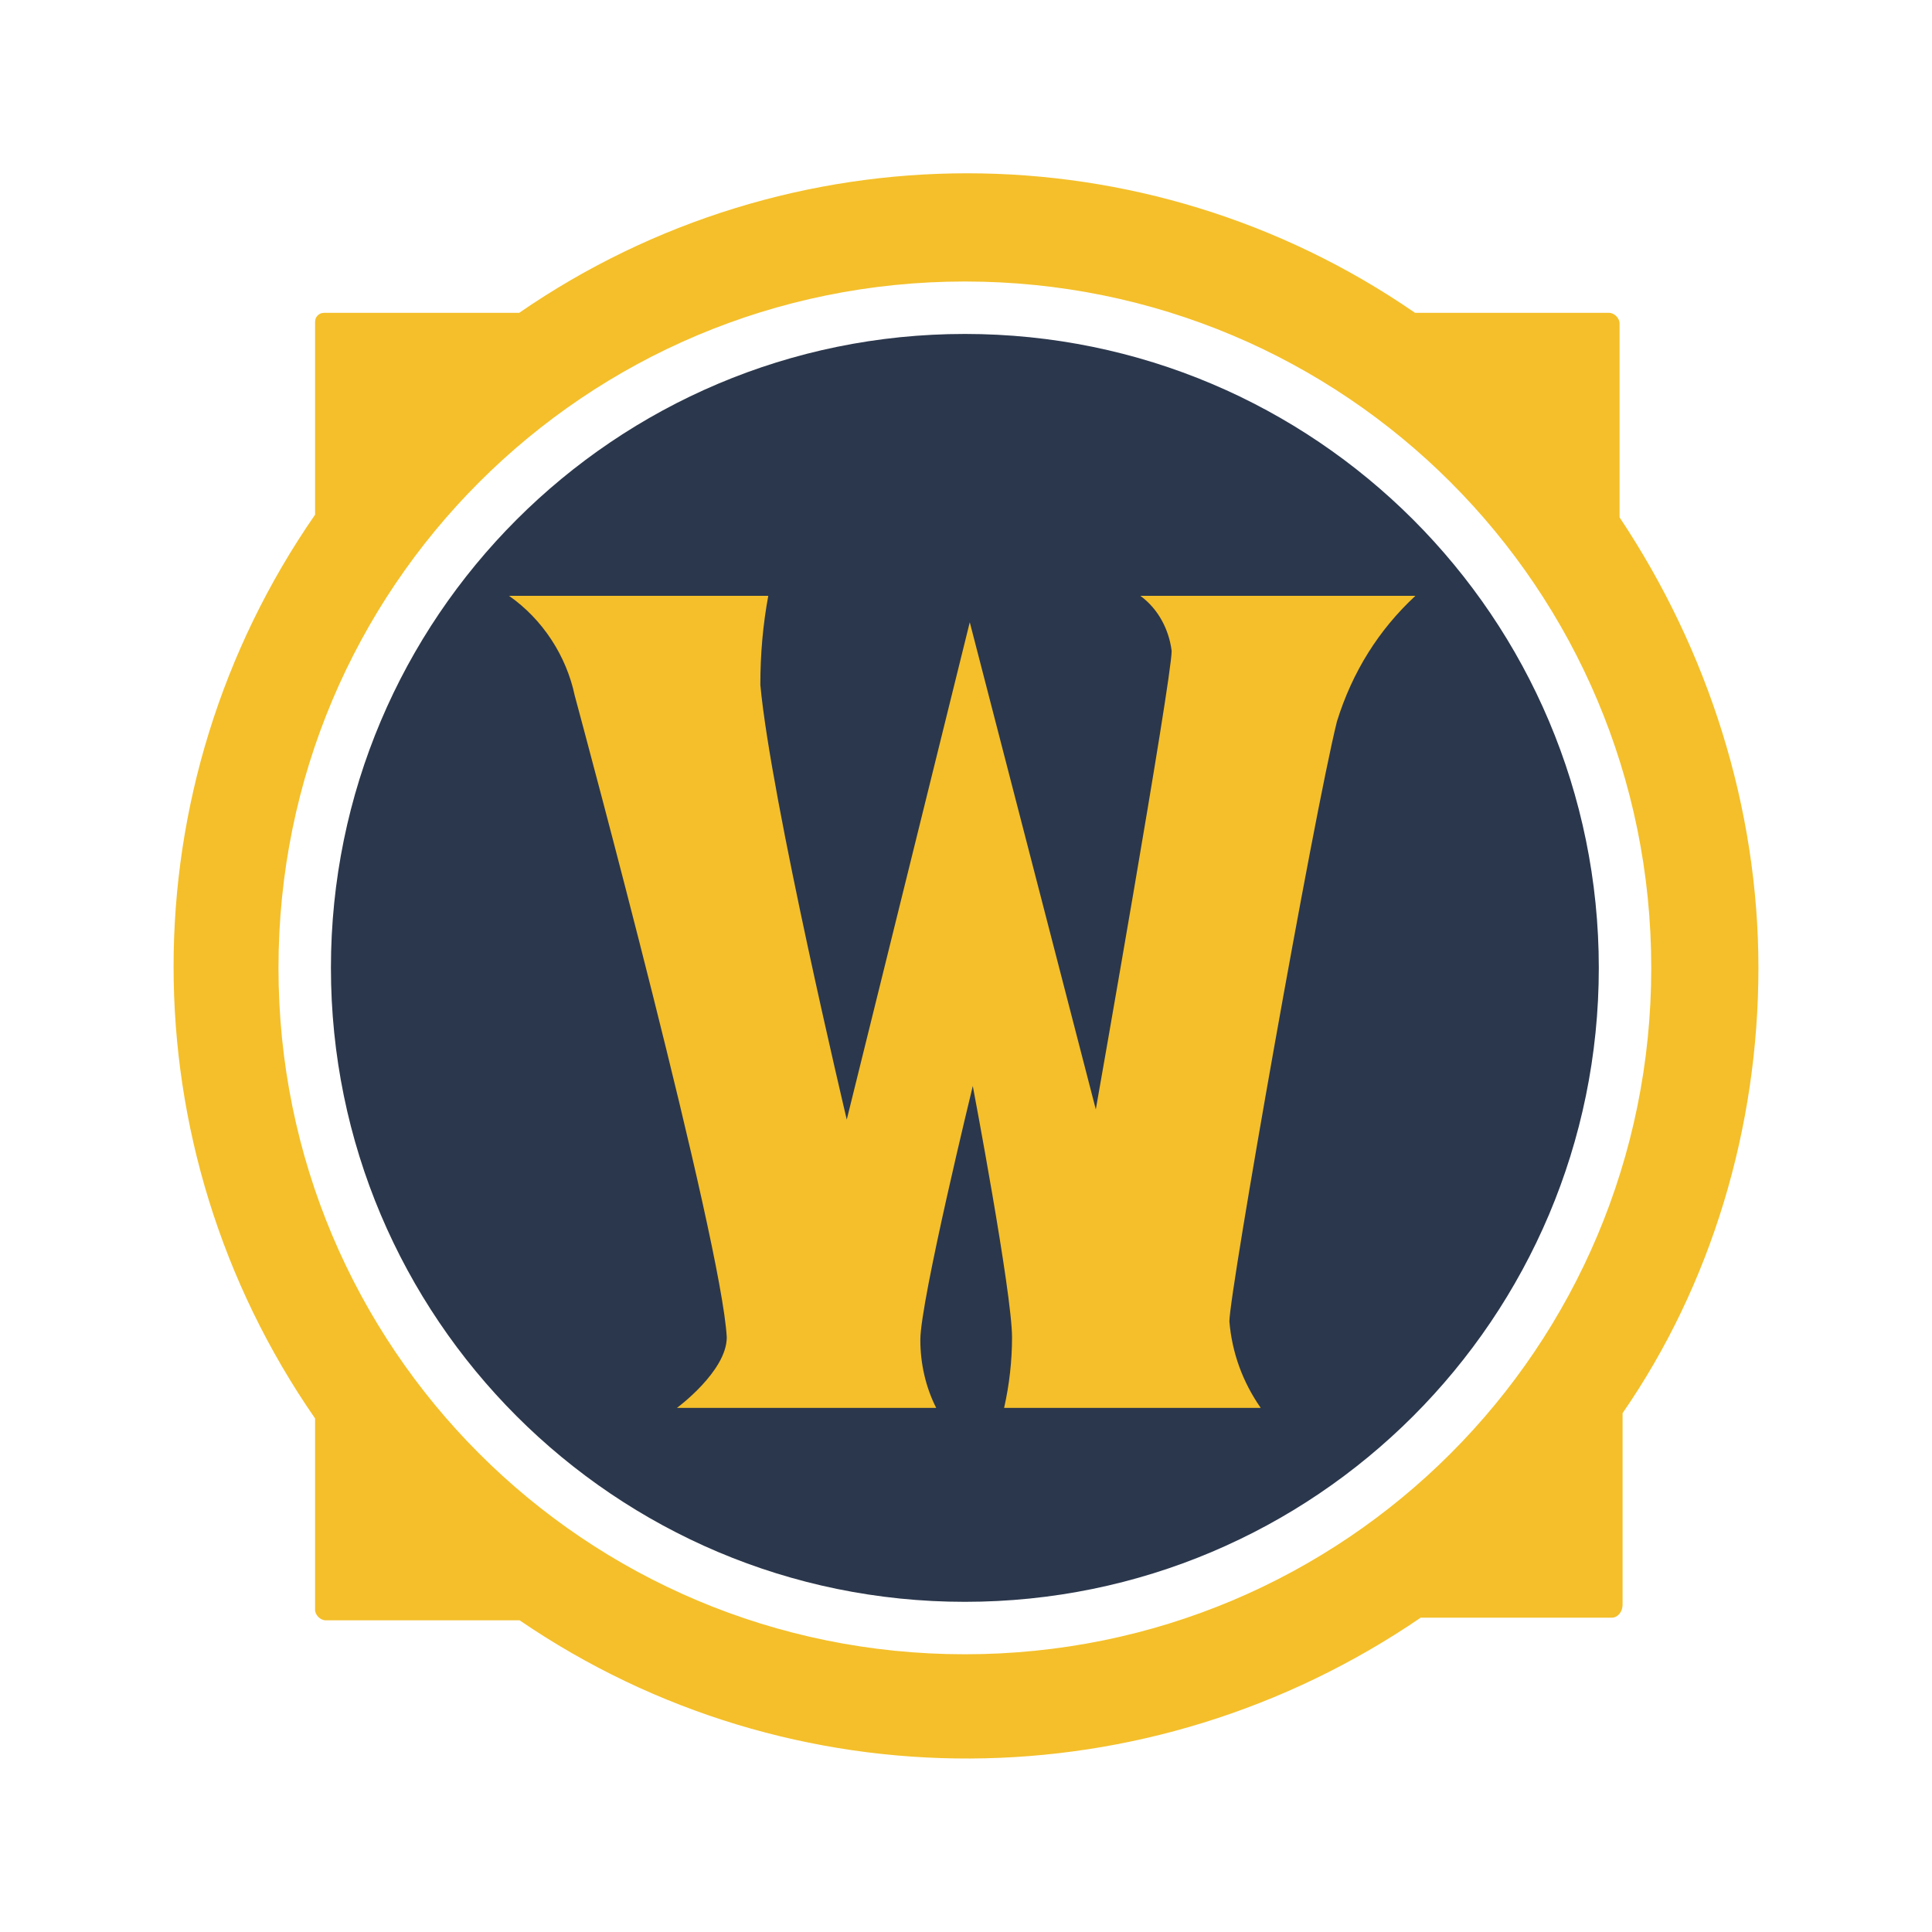
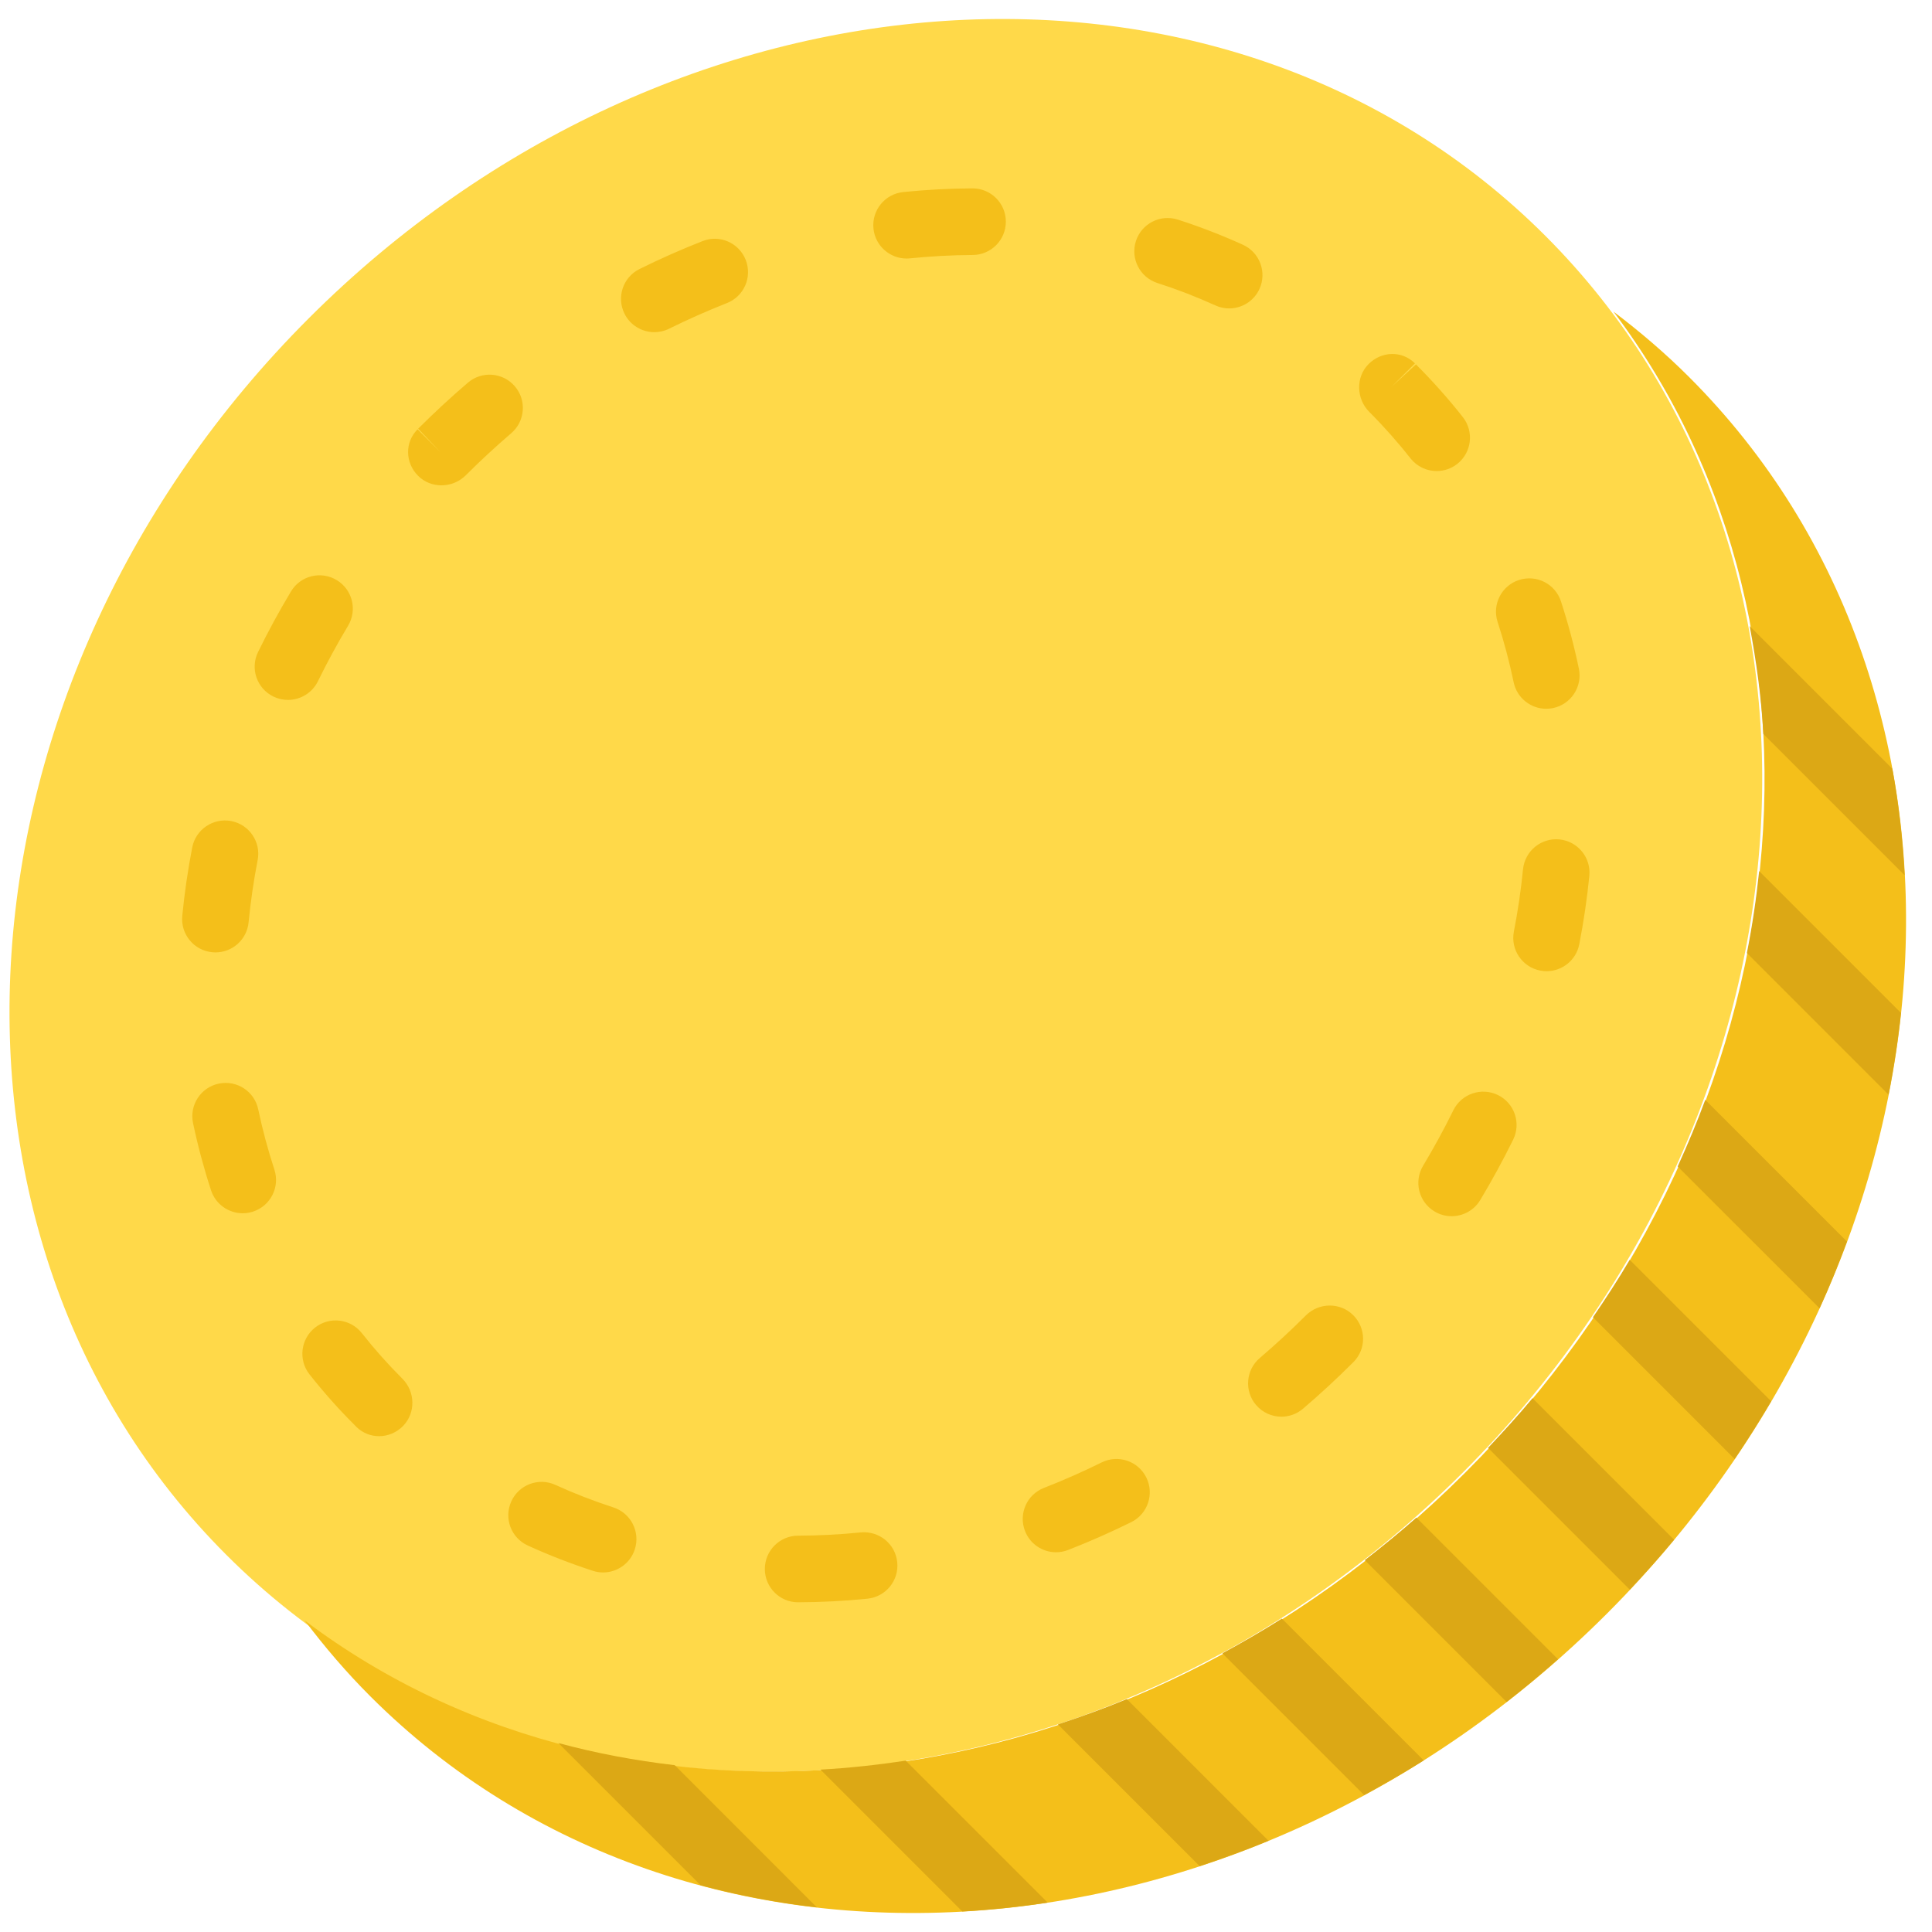
- <svg xmlns="http://www.w3.org/2000/svg" width="512" height="512" viewBox="0 0 512 512" fill="none">
-   <path d="M255.7 424.5C348.484 424.5 423.7 349.284 423.7 256.5C423.7 163.716 348.484 88.5 255.7 88.5C162.916 88.5 87.7 163.716 87.7 256.5C87.7 349.284 162.916 424.5 255.7 424.5Z" fill="#2B374C" />
-   <path d="M466 256.5C466 214.2 452.8 172.5 429.2 137.1V85.7C429.2 84.3 427.8 82.9 426.4 82.9H375C303.5 33.6 209.1 33.6 137.6 82.9H86.3C85.6 82.9 84.9 82.9 84.2 83.6C83.5 84.3 83.5 85 83.5 85.7V136.4C33.5 208.6 33.5 303.7 83.5 375.9V426.6C83.5 428 84.9 429.4 86.3 429.4H137.7C209.9 478.7 304.3 478 376.5 428.7H427.2C428.6 428.7 430 427.3 430 425.2V374.5C453.5 340.5 466 298.9 466 256.5ZM73.8 256.5C73.8 155.8 155 74.6 255.7 74.6C356.4 74.6 437.6 155.8 437.6 256.5C437.6 357.2 356.4 438.4 255.7 438.4C155 438.4 73.8 357.2 73.8 256.5Z" fill="#F4BF2A" />
-   <path d="M134.9 157.9H203.6C202.2 165.5 201.5 173.2 201.5 181.5C204.3 212 224.4 296.7 224.4 296.7L257 164.9L290.4 294C290.4 294 310.5 180.1 310.5 172.5C309.8 166.9 307 161.4 302.2 157.9H375.1C365.4 166.9 358.4 178 354.3 191.2C348.1 216.2 325.8 342.5 325.8 350.2C326.5 358.5 329.3 366.2 334.1 373.1H266.1C267.5 366.9 268.2 360.6 268.2 354.4C268.2 342.6 257.8 287.8 257.8 287.8C257.8 287.8 243.9 344.7 243.9 355.1C243.9 361.3 245.3 367.6 248.1 373.1H179.4C179.4 373.1 192.6 363.4 192.6 354.4C191.2 328.7 155.1 194.7 152.3 184.3C150.1 173.9 143.9 164.2 134.9 157.9Z" fill="#F4BF2A" />
+ <svg xmlns="http://www.w3.org/2000/svg" width="58" height="58" viewBox="0 0 58 58" fill="none">
+   <path d="M46.393 7.08C55.961 16.648 54.853 33.268 43.918 44.203C32.983 55.138 16.363 56.246 6.795 46.678C-2.773 37.11 -1.665 20.49 9.27 9.555C20.205 -1.38 36.825 -2.488 46.393 7.08Z" fill="#FFD949" />
+   <path d="M23.961 48.102C23.41 48.102 22.963 47.657 22.961 47.106C22.959 46.554 23.405 46.104 23.957 46.102C24.582 46.1 25.216 46.067 25.841 46.004C26.393 45.953 26.881 46.35 26.936 46.9C26.991 47.449 26.59 47.939 26.04 47.994C25.351 48.063 24.653 48.1 23.965 48.102H23.961ZM18.106 47.206C18.004 47.206 17.9 47.19 17.798 47.157C17.132 46.94 16.474 46.685 15.844 46.397C15.342 46.168 15.12 45.575 15.35 45.072C15.579 44.569 16.172 44.347 16.675 44.578C17.236 44.834 17.821 45.061 18.415 45.254C18.94 45.425 19.228 45.989 19.057 46.514C18.92 46.936 18.528 47.206 18.106 47.206ZM31.704 46.6C31.303 46.6 30.926 46.358 30.772 45.963C30.571 45.449 30.825 44.868 31.34 44.668C31.922 44.441 32.506 44.183 33.075 43.902C33.571 43.659 34.17 43.862 34.414 44.357C34.658 44.852 34.455 45.451 33.96 45.696C33.339 46.002 32.702 46.283 32.067 46.531C31.947 46.577 31.824 46.6 31.704 46.6ZM11.38 43.115C11.141 43.115 10.903 43.028 10.714 42.851C10.689 42.828 10.644 42.782 10.622 42.757C10.178 42.316 9.715 41.796 9.292 41.26C8.95 40.826 9.025 40.197 9.458 39.855C9.892 39.514 10.52 39.587 10.862 40.021C11.237 40.497 11.647 40.958 12.081 41.391C12.467 41.777 12.483 42.411 12.105 42.804C11.905 43.01 11.643 43.115 11.38 43.115ZM38.469 42.53C38.186 42.53 37.905 42.41 37.708 42.179C37.349 41.759 37.399 41.128 37.819 40.769C38.295 40.363 38.761 39.932 39.204 39.489C39.595 39.099 40.234 39.093 40.625 39.483C41.015 39.873 41.021 40.5 40.631 40.891L40.618 40.903C40.138 41.384 39.633 41.85 39.118 42.29C38.929 42.451 38.698 42.53 38.469 42.53ZM43.579 36.511C43.403 36.511 43.226 36.466 43.065 36.368C42.591 36.084 42.438 35.47 42.723 34.996C43.049 34.452 43.355 33.892 43.631 33.33C43.875 32.836 44.474 32.632 44.97 32.874C45.466 33.118 45.67 33.718 45.426 34.213C45.125 34.825 44.792 35.435 44.437 36.027C44.249 36.339 43.918 36.511 43.579 36.511ZM7.286 36.423C6.866 36.423 6.474 36.156 6.336 35.735C6.121 35.077 5.939 34.398 5.795 33.715C5.681 33.174 6.028 32.644 6.568 32.531C7.112 32.419 7.639 32.763 7.752 33.303C7.881 33.915 8.044 34.524 8.237 35.111C8.409 35.636 8.123 36.2 7.598 36.373C7.495 36.407 7.389 36.423 7.286 36.423ZM46.43 29.156C46.367 29.156 46.302 29.15 46.238 29.137C45.696 29.032 45.342 28.507 45.448 27.965C45.569 27.344 45.661 26.716 45.722 26.097C45.777 25.548 46.266 25.146 46.816 25.2C47.365 25.255 47.767 25.744 47.713 26.294C47.645 26.975 47.544 27.666 47.411 28.347C47.318 28.825 46.899 29.156 46.43 29.156ZM6.468 28.592C6.436 28.592 6.404 28.591 6.371 28.587C5.821 28.534 5.419 28.045 5.472 27.495C5.538 26.814 5.639 26.123 5.771 25.441C5.876 24.899 6.4 24.545 6.943 24.649C7.485 24.754 7.84 25.279 7.735 25.821C7.614 26.442 7.523 27.07 7.463 27.689C7.413 28.206 6.977 28.592 6.468 28.592ZM46.419 21.278C45.955 21.278 45.539 20.953 45.441 20.481C45.314 19.87 45.152 19.262 44.96 18.673C44.788 18.148 45.075 17.584 45.6 17.412C46.128 17.241 46.69 17.529 46.861 18.053C47.076 18.711 47.257 19.391 47.399 20.074C47.511 20.615 47.164 21.144 46.623 21.257C46.554 21.271 46.486 21.278 46.419 21.278ZM8.645 21.012C8.497 21.012 8.347 20.979 8.205 20.91C7.709 20.667 7.504 20.068 7.748 19.572C8.049 18.957 8.381 18.346 8.735 17.757C9.018 17.282 9.633 17.13 10.107 17.414C10.58 17.698 10.734 18.311 10.449 18.786C10.125 19.326 9.82 19.887 9.544 20.452C9.37 20.806 9.015 21.012 8.645 21.012ZM13.251 14.57C12.997 14.57 12.744 14.476 12.552 14.285C12.162 13.895 12.145 13.279 12.536 12.888L13.243 13.595L12.554 12.869C13.044 12.38 13.541 11.92 14.047 11.488C14.466 11.129 15.097 11.178 15.456 11.597C15.816 12.017 15.766 12.648 15.346 13.007C14.88 13.406 14.422 13.83 13.984 14.268C13.784 14.468 13.517 14.57 13.251 14.57ZM43.13 14.141C42.834 14.141 42.541 14.01 42.343 13.759C41.962 13.274 41.546 12.805 41.107 12.366C40.716 11.975 40.695 11.321 41.085 10.93C41.476 10.54 42.087 10.518 42.478 10.909L41.771 11.616L42.508 10.94C43.016 11.447 43.485 11.975 43.916 12.523C44.257 12.957 44.182 13.585 43.748 13.927C43.565 14.071 43.346 14.141 43.13 14.141ZM19.644 9.972C19.276 9.972 18.922 9.768 18.747 9.416C18.502 8.921 18.704 8.321 19.199 8.076C19.815 7.771 20.452 7.489 21.091 7.238C21.605 7.034 22.185 7.289 22.387 7.803C22.589 8.318 22.336 8.898 21.821 9.099C21.236 9.33 20.652 9.588 20.087 9.868C19.945 9.939 19.793 9.972 19.644 9.972ZM36.9 9.259C36.761 9.259 36.621 9.23 36.487 9.169C35.924 8.913 35.338 8.686 34.745 8.496C34.22 8.326 33.931 7.762 34.101 7.237C34.27 6.712 34.834 6.424 35.36 6.593C36.024 6.807 36.681 7.061 37.313 7.348C37.816 7.576 38.039 8.169 37.811 8.672C37.643 9.042 37.28 9.259 36.9 9.259ZM27.216 7.761C26.709 7.761 26.275 7.377 26.222 6.863C26.166 6.313 26.566 5.822 27.115 5.766C27.804 5.696 28.503 5.658 29.191 5.655H29.196C29.746 5.655 30.194 6.099 30.196 6.65C30.199 7.202 29.754 7.652 29.202 7.655C28.577 7.658 27.943 7.692 27.318 7.756C27.284 7.76 27.25 7.761 27.216 7.761Z" fill="#F4BF1A" />
+   <path d="M43.994 44.203C33.881 54.316 18.908 56.016 9.145 48.646C9.744 49.439 10.395 50.202 11.114 50.921C20.681 60.488 37.302 59.38 48.237 48.446C59.171 37.511 60.279 20.89 50.712 11.323C49.993 10.604 49.23 9.953 48.437 9.354C55.807 19.117 54.107 34.09 43.994 44.203Z" fill="#F4BF1A" />
+   <path d="M44.672 43.467L48.928 47.723C49.389 47.233 49.834 46.734 50.257 46.224L46.008 41.975C45.585 42.484 45.132 42.977 44.672 43.467Z" fill="#DCA815" />
+   <path d="M40.971 46.837L45.229 51.095C45.754 50.688 46.268 50.258 46.773 49.811L42.522 45.56C42.015 46.007 41.497 46.429 40.971 46.837Z" fill="#DCA815" />
+   <path d="M47.821 39.545L52.076 43.8C52.462 43.23 52.828 42.652 53.171 42.067L48.925 37.821C48.583 38.406 48.208 38.978 47.821 39.545Z" fill="#DCA815" />
+   <path d="M50.365 35.018L54.625 39.277C54.926 38.615 55.198 37.946 55.447 37.272L51.193 33.018C50.945 33.691 50.666 34.357 50.365 35.018Z" fill="#DCA815" />
+   <path d="M36.696 49.633L40.952 53.889C41.555 53.563 42.153 53.221 42.741 52.849L38.482 48.591C37.894 48.962 37.299 49.307 36.696 49.633Z" fill="#DCA815" />
+   <path d="M31.759 51.767L36.014 56.022C36.707 55.794 37.398 55.544 38.082 55.261L33.828 51.008C33.144 51.29 32.454 51.54 31.759 51.767Z" fill="#DCA815" />
+   <path d="M24.631 53.125L28.89 57.384C29.741 57.336 30.596 57.247 31.451 57.117L27.19 52.856C26.335 52.985 25.482 53.078 24.631 53.125Z" fill="#DCA815" />
+   <path d="M16.764 52.328L21.034 56.598C22.174 56.904 23.34 57.125 24.524 57.261L20.256 52.992C19.071 52.854 17.905 52.636 16.764 52.328Z" fill="#DCA815" />
+   <path d="M52.443 28.611L56.695 32.863C56.857 32.045 56.982 31.226 57.068 30.408L52.811 26.151C52.726 26.971 52.606 27.791 52.443 28.611Z" fill="#DCA815" />
+   <path d="M57.178 26.275C57.121 25.196 57.002 24.127 56.808 23.077L52.527 18.796C52.726 19.861 52.879 20.938 52.936 22.033L57.178 26.275Z" fill="#DCA815" />
</svg>
